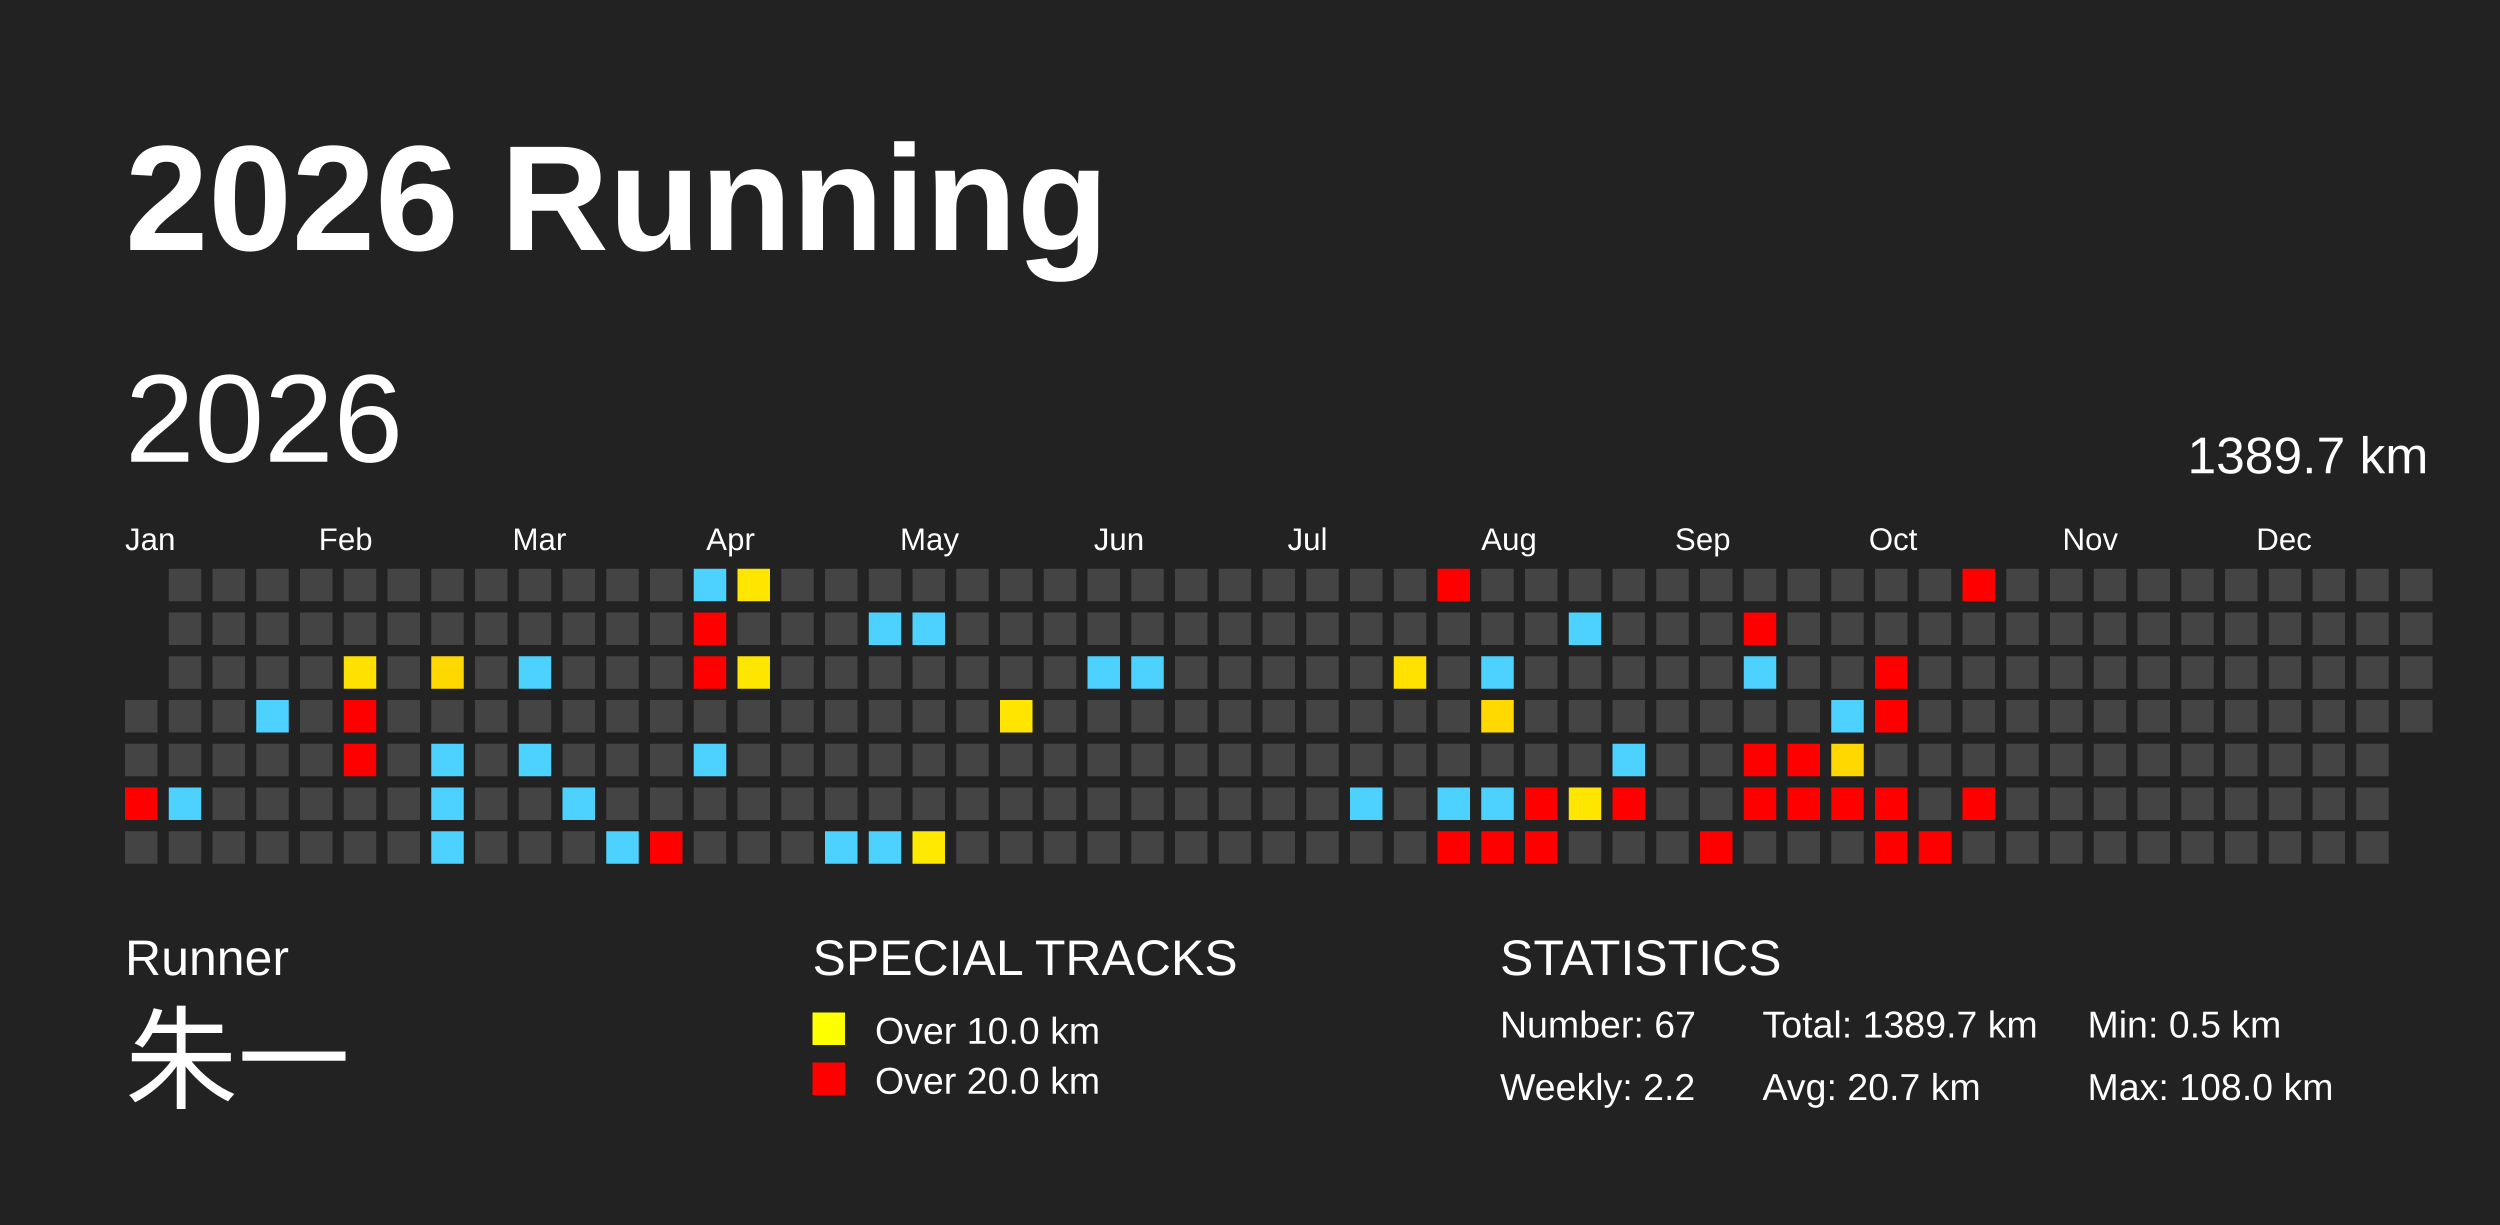
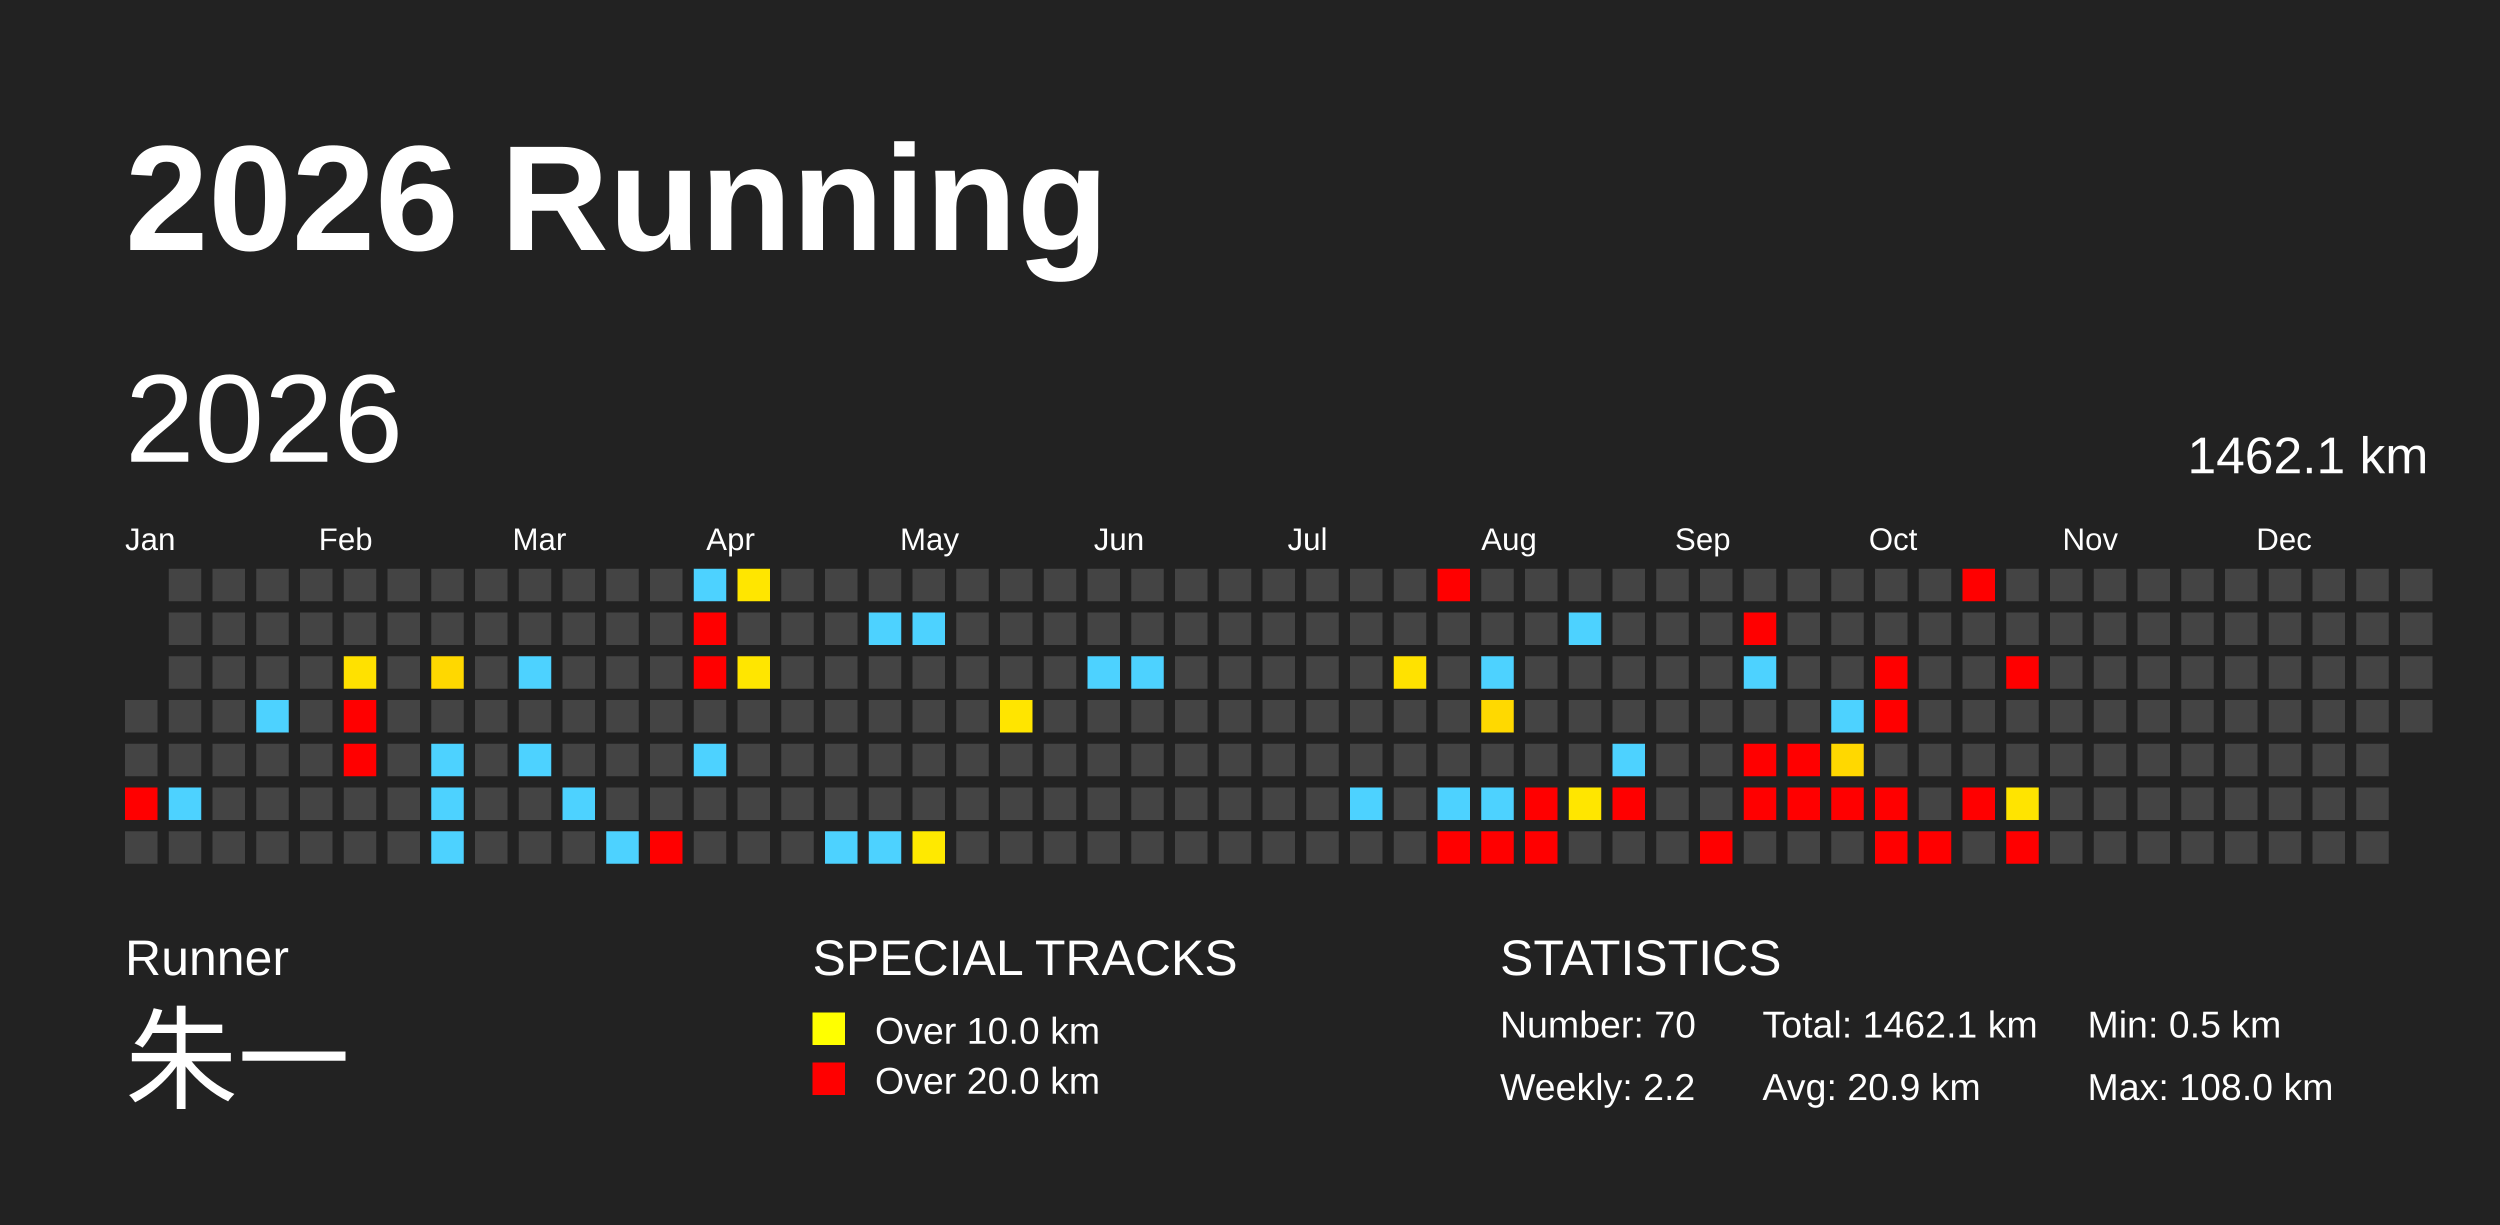
<svg xmlns="http://www.w3.org/2000/svg" baseProfile="full" height="98mm" version="1.1" viewBox="0,0,200,98" width="200mm">
  <defs />
  <rect fill="#222222" height="98" width="200" x="0" y="0" />
  <text fill="#FFFFFF" style="font-size:12px; font-family:Arial; font-weight:bold;" x="10" y="20">2026 Running</text>
  <text fill="#FFFFFF" style="font-size:4px; font-family:Arial" x="10" y="78">Runner</text>
  <text fill="#FFFFFF" style="font-size:9px; font-family:Arial" x="10" y="88">朱一</text>
  <text fill="#FFFFFF" style="font-size:4px; font-family:Arial" x="65" y="78">SPECIAL TRACKS</text>
  <rect fill="yellow" height="2.6" width="2.6" x="65" y="81" />
  <text fill="#FFFFFF" style="font-size:3px; font-family:Arial" x="70" y="83.5">Over 10.0 km</text>
  <rect fill="red" height="2.6" width="2.6" x="65" y="85" />
  <text fill="#FFFFFF" style="font-size:3px; font-family:Arial" x="70" y="87.5">Over 20.0 km</text>
  <text fill="#FFFFFF" style="font-size:4px; font-family:Arial" x="120" y="78">STATISTICS</text>
-   <text fill="#FFFFFF" style="font-size:3px; font-family:Arial" x="120" y="83">Number: 67</text>
+   <text fill="#FFFFFF" style="font-size:3px; font-family:Arial" x="120" y="83">Number: 70</text>
  <text fill="#FFFFFF" style="font-size:3px; font-family:Arial" x="120" y="88">Weekly: 2.2</text>
-   <text fill="#FFFFFF" style="font-size:3px; font-family:Arial" x="141" y="83">Total: 1389.7 km</text>
-   <text fill="#FFFFFF" style="font-size:3px; font-family:Arial" x="141" y="88">Avg: 20.7 km</text>
+   <text fill="#FFFFFF" style="font-size:3px; font-family:Arial" x="141" y="83">Total: 1462.1 km</text>
+   <text fill="#FFFFFF" style="font-size:3px; font-family:Arial" x="141" y="88">Avg: 20.9 km</text>
  <text fill="#FFFFFF" style="font-size:3px; font-family:Arial" x="167" y="83">Min: 0.5 km</text>
  <text fill="#FFFFFF" style="font-size:3px; font-family:Arial" x="167" y="88">Max: 108.0 km</text>
  <text dominant-baseline="hanging" fill="#FFFFFF" style="font-size:10.0px; font-family:Arial;" x="10" y="30">2026</text>
-   <text dominant-baseline="hanging" fill="#FFFFFF" style="font-size:4.125px; font-family:Arial;" x="175" y="35">1389.7 km</text>
+   <text dominant-baseline="hanging" fill="#FFFFFF" style="font-size:4.125px; font-family:Arial;" x="175" y="35">1462.1 km</text>
  <text fill="#FFFFFF" style="font-size:2.5px; font-family:Arial" x="10.0" y="44">Jan</text>
  <text fill="#FFFFFF" style="font-size:2.5px; font-family:Arial" x="25.5" y="44">Feb</text>
  <text fill="#FFFFFF" style="font-size:2.5px; font-family:Arial" x="41.0" y="44">Mar</text>
  <text fill="#FFFFFF" style="font-size:2.5px; font-family:Arial" x="56.5" y="44">Apr</text>
  <text fill="#FFFFFF" style="font-size:2.5px; font-family:Arial" x="72.0" y="44">May</text>
  <text fill="#FFFFFF" style="font-size:2.5px; font-family:Arial" x="87.5" y="44">Jun</text>
  <text fill="#FFFFFF" style="font-size:2.5px; font-family:Arial" x="103.0" y="44">Jul</text>
  <text fill="#FFFFFF" style="font-size:2.5px; font-family:Arial" x="118.5" y="44">Aug</text>
  <text fill="#FFFFFF" style="font-size:2.5px; font-family:Arial" x="134.0" y="44">Sep</text>
  <text fill="#FFFFFF" style="font-size:2.5px; font-family:Arial" x="149.5" y="44">Oct</text>
  <text fill="#FFFFFF" style="font-size:2.5px; font-family:Arial" x="165.0" y="44">Nov</text>
  <text fill="#FFFFFF" style="font-size:2.5px; font-family:Arial" x="180.5" y="44">Dec</text>
  <rect fill="#444444" height="2.6" width="2.6" x="10.0" y="56.0" />
  <rect fill="#444444" height="2.6" width="2.6" x="10.0" y="59.5" />
  <rect fill="red" height="2.6" width="2.6" x="10.0" y="63.0" />
  <rect fill="#444444" height="2.6" width="2.6" x="10.0" y="66.5" />
  <rect fill="#444444" height="2.6" width="2.6" x="13.5" y="45.5" />
  <rect fill="#444444" height="2.6" width="2.6" x="13.5" y="49.0" />
  <rect fill="#444444" height="2.6" width="2.6" x="13.5" y="52.5" />
  <rect fill="#444444" height="2.6" width="2.6" x="13.5" y="56.0" />
  <rect fill="#444444" height="2.6" width="2.6" x="13.5" y="59.5" />
  <rect fill="#4dd2ff" height="2.6" width="2.6" x="13.5" y="63.0" />
  <rect fill="#444444" height="2.6" width="2.6" x="13.5" y="66.5" />
  <rect fill="#444444" height="2.6" width="2.6" x="17.0" y="45.5" />
  <rect fill="#444444" height="2.6" width="2.6" x="17.0" y="49.0" />
  <rect fill="#444444" height="2.6" width="2.6" x="17.0" y="52.5" />
  <rect fill="#444444" height="2.6" width="2.6" x="17.0" y="56.0" />
  <rect fill="#444444" height="2.6" width="2.6" x="17.0" y="59.5" />
  <rect fill="#444444" height="2.6" width="2.6" x="17.0" y="63.0" />
  <rect fill="#444444" height="2.6" width="2.6" x="17.0" y="66.5" />
  <rect fill="#444444" height="2.6" width="2.6" x="20.5" y="45.5" />
  <rect fill="#444444" height="2.6" width="2.6" x="20.5" y="49.0" />
  <rect fill="#444444" height="2.6" width="2.6" x="20.5" y="52.5" />
  <rect fill="#4dd2ff" height="2.6" width="2.6" x="20.5" y="56.0" />
  <rect fill="#444444" height="2.6" width="2.6" x="20.5" y="59.5" />
  <rect fill="#444444" height="2.6" width="2.6" x="20.5" y="63.0" />
  <rect fill="#444444" height="2.6" width="2.6" x="20.5" y="66.5" />
  <rect fill="#444444" height="2.6" width="2.6" x="24.0" y="45.5" />
  <rect fill="#444444" height="2.6" width="2.6" x="24.0" y="49.0" />
  <rect fill="#444444" height="2.6" width="2.6" x="24.0" y="52.5" />
  <rect fill="#444444" height="2.6" width="2.6" x="24.0" y="56.0" />
  <rect fill="#444444" height="2.6" width="2.6" x="24.0" y="59.5" />
  <rect fill="#444444" height="2.6" width="2.6" x="24.0" y="63.0" />
  <rect fill="#444444" height="2.6" width="2.6" x="24.0" y="66.5" />
  <rect fill="#444444" height="2.6" width="2.6" x="27.5" y="45.5" />
  <rect fill="#444444" height="2.6" width="2.6" x="27.5" y="49.0" />
  <rect fill="#ffe100" height="2.6" width="2.6" x="27.5" y="52.5" />
  <rect fill="red" height="2.6" width="2.6" x="27.5" y="56.0" />
  <rect fill="red" height="2.6" width="2.6" x="27.5" y="59.5" />
  <rect fill="#444444" height="2.6" width="2.6" x="27.5" y="63.0" />
  <rect fill="#444444" height="2.6" width="2.6" x="27.5" y="66.5" />
  <rect fill="#444444" height="2.6" width="2.6" x="31.0" y="45.5" />
  <rect fill="#444444" height="2.6" width="2.6" x="31.0" y="49.0" />
  <rect fill="#444444" height="2.6" width="2.6" x="31.0" y="52.5" />
  <rect fill="#444444" height="2.6" width="2.6" x="31.0" y="56.0" />
  <rect fill="#444444" height="2.6" width="2.6" x="31.0" y="59.5" />
  <rect fill="#444444" height="2.6" width="2.6" x="31.0" y="63.0" />
  <rect fill="#444444" height="2.6" width="2.6" x="31.0" y="66.5" />
  <rect fill="#444444" height="2.6" width="2.6" x="34.5" y="45.5" />
  <rect fill="#444444" height="2.6" width="2.6" x="34.5" y="49.0" />
  <rect fill="#ffd800" height="2.6" width="2.6" x="34.5" y="52.5" />
  <rect fill="#444444" height="2.6" width="2.6" x="34.5" y="56.0" />
  <rect fill="#4dd2ff" height="2.6" width="2.6" x="34.5" y="59.5" />
  <rect fill="#4dd2ff" height="2.6" width="2.6" x="34.5" y="63.0" />
  <rect fill="#4dd2ff" height="2.6" width="2.6" x="34.5" y="66.5" />
  <rect fill="#444444" height="2.6" width="2.6" x="38.0" y="45.5" />
  <rect fill="#444444" height="2.6" width="2.6" x="38.0" y="49.0" />
  <rect fill="#444444" height="2.6" width="2.6" x="38.0" y="52.5" />
  <rect fill="#444444" height="2.6" width="2.6" x="38.0" y="56.0" />
  <rect fill="#444444" height="2.6" width="2.6" x="38.0" y="59.5" />
  <rect fill="#444444" height="2.6" width="2.6" x="38.0" y="63.0" />
  <rect fill="#444444" height="2.6" width="2.6" x="38.0" y="66.5" />
  <rect fill="#444444" height="2.6" width="2.6" x="41.5" y="45.5" />
  <rect fill="#444444" height="2.6" width="2.6" x="41.5" y="49.0" />
  <rect fill="#4dd2ff" height="2.6" width="2.6" x="41.5" y="52.5" />
  <rect fill="#444444" height="2.6" width="2.6" x="41.5" y="56.0" />
  <rect fill="#4dd2ff" height="2.6" width="2.6" x="41.5" y="59.5" />
  <rect fill="#444444" height="2.6" width="2.6" x="41.5" y="63.0" />
  <rect fill="#444444" height="2.6" width="2.6" x="41.5" y="66.5" />
  <rect fill="#444444" height="2.6" width="2.6" x="45.0" y="45.5" />
  <rect fill="#444444" height="2.6" width="2.6" x="45.0" y="49.0" />
  <rect fill="#444444" height="2.6" width="2.6" x="45.0" y="52.5" />
  <rect fill="#444444" height="2.6" width="2.6" x="45.0" y="56.0" />
  <rect fill="#444444" height="2.6" width="2.6" x="45.0" y="59.5" />
  <rect fill="#4dd2ff" height="2.6" width="2.6" x="45.0" y="63.0" />
  <rect fill="#444444" height="2.6" width="2.6" x="45.0" y="66.5" />
  <rect fill="#444444" height="2.6" width="2.6" x="48.5" y="45.5" />
  <rect fill="#444444" height="2.6" width="2.6" x="48.5" y="49.0" />
  <rect fill="#444444" height="2.6" width="2.6" x="48.5" y="52.5" />
  <rect fill="#444444" height="2.6" width="2.6" x="48.5" y="56.0" />
  <rect fill="#444444" height="2.6" width="2.6" x="48.5" y="59.5" />
  <rect fill="#444444" height="2.6" width="2.6" x="48.5" y="63.0" />
  <rect fill="#4dd2ff" height="2.6" width="2.6" x="48.5" y="66.5" />
  <rect fill="#444444" height="2.6" width="2.6" x="52.0" y="45.5" />
  <rect fill="#444444" height="2.6" width="2.6" x="52.0" y="49.0" />
  <rect fill="#444444" height="2.6" width="2.6" x="52.0" y="52.5" />
  <rect fill="#444444" height="2.6" width="2.6" x="52.0" y="56.0" />
  <rect fill="#444444" height="2.6" width="2.6" x="52.0" y="59.5" />
  <rect fill="#444444" height="2.6" width="2.6" x="52.0" y="63.0" />
  <rect fill="red" height="2.6" width="2.6" x="52.0" y="66.5" />
  <rect fill="#4dd2ff" height="2.6" width="2.6" x="55.5" y="45.5" />
  <rect fill="red" height="2.6" width="2.6" x="55.5" y="49.0" />
  <rect fill="red" height="2.6" width="2.6" x="55.5" y="52.5" />
  <rect fill="#444444" height="2.6" width="2.6" x="55.5" y="56.0" />
  <rect fill="#4dd2ff" height="2.6" width="2.6" x="55.5" y="59.5" />
  <rect fill="#444444" height="2.6" width="2.6" x="55.5" y="63.0" />
  <rect fill="#444444" height="2.6" width="2.6" x="55.5" y="66.5" />
  <rect fill="#ffe600" height="2.6" width="2.6" x="59.0" y="45.5" />
  <rect fill="#444444" height="2.6" width="2.6" x="59.0" y="49.0" />
  <rect fill="#ffe600" height="2.6" width="2.6" x="59.0" y="52.5" />
  <rect fill="#444444" height="2.6" width="2.6" x="59.0" y="56.0" />
  <rect fill="#444444" height="2.6" width="2.6" x="59.0" y="59.5" />
  <rect fill="#444444" height="2.6" width="2.6" x="59.0" y="63.0" />
  <rect fill="#444444" height="2.6" width="2.6" x="59.0" y="66.5" />
  <rect fill="#444444" height="2.6" width="2.6" x="62.5" y="45.5" />
  <rect fill="#444444" height="2.6" width="2.6" x="62.5" y="49.0" />
  <rect fill="#444444" height="2.6" width="2.6" x="62.5" y="52.5" />
  <rect fill="#444444" height="2.6" width="2.6" x="62.5" y="56.0" />
  <rect fill="#444444" height="2.6" width="2.6" x="62.5" y="59.5" />
  <rect fill="#444444" height="2.6" width="2.6" x="62.5" y="63.0" />
  <rect fill="#444444" height="2.6" width="2.6" x="62.5" y="66.5" />
  <rect fill="#444444" height="2.6" width="2.6" x="66.0" y="45.5" />
  <rect fill="#444444" height="2.6" width="2.6" x="66.0" y="49.0" />
  <rect fill="#444444" height="2.6" width="2.6" x="66.0" y="52.5" />
  <rect fill="#444444" height="2.6" width="2.6" x="66.0" y="56.0" />
  <rect fill="#444444" height="2.6" width="2.6" x="66.0" y="59.5" />
  <rect fill="#444444" height="2.6" width="2.6" x="66.0" y="63.0" />
  <rect fill="#4dd2ff" height="2.6" width="2.6" x="66.0" y="66.5" />
  <rect fill="#444444" height="2.6" width="2.6" x="69.5" y="45.5" />
  <rect fill="#4dd2ff" height="2.6" width="2.6" x="69.5" y="49.0" />
  <rect fill="#444444" height="2.6" width="2.6" x="69.5" y="52.5" />
  <rect fill="#444444" height="2.6" width="2.6" x="69.5" y="56.0" />
  <rect fill="#444444" height="2.6" width="2.6" x="69.5" y="59.5" />
  <rect fill="#444444" height="2.6" width="2.6" x="69.5" y="63.0" />
  <rect fill="#4dd2ff" height="2.6" width="2.6" x="69.5" y="66.5" />
  <rect fill="#444444" height="2.6" width="2.6" x="73.0" y="45.5" />
  <rect fill="#4dd2ff" height="2.6" width="2.6" x="73.0" y="49.0" />
  <rect fill="#444444" height="2.6" width="2.6" x="73.0" y="52.5" />
  <rect fill="#444444" height="2.6" width="2.6" x="73.0" y="56.0" />
  <rect fill="#444444" height="2.6" width="2.6" x="73.0" y="59.5" />
  <rect fill="#444444" height="2.6" width="2.6" x="73.0" y="63.0" />
  <rect fill="#ffe900" height="2.6" width="2.6" x="73.0" y="66.5" />
  <rect fill="#444444" height="2.6" width="2.6" x="76.5" y="45.5" />
  <rect fill="#444444" height="2.6" width="2.6" x="76.5" y="49.0" />
  <rect fill="#444444" height="2.6" width="2.6" x="76.5" y="52.5" />
  <rect fill="#444444" height="2.6" width="2.6" x="76.5" y="56.0" />
  <rect fill="#444444" height="2.6" width="2.6" x="76.5" y="59.5" />
  <rect fill="#444444" height="2.6" width="2.6" x="76.5" y="63.0" />
  <rect fill="#444444" height="2.6" width="2.6" x="76.5" y="66.5" />
  <rect fill="#444444" height="2.6" width="2.6" x="80.0" y="45.5" />
  <rect fill="#444444" height="2.6" width="2.6" x="80.0" y="49.0" />
  <rect fill="#444444" height="2.6" width="2.6" x="80.0" y="52.5" />
  <rect fill="#ffe500" height="2.6" width="2.6" x="80.0" y="56.0" />
  <rect fill="#444444" height="2.6" width="2.6" x="80.0" y="59.5" />
  <rect fill="#444444" height="2.6" width="2.6" x="80.0" y="63.0" />
  <rect fill="#444444" height="2.6" width="2.6" x="80.0" y="66.5" />
  <rect fill="#444444" height="2.6" width="2.6" x="83.5" y="45.5" />
  <rect fill="#444444" height="2.6" width="2.6" x="83.5" y="49.0" />
  <rect fill="#444444" height="2.6" width="2.6" x="83.5" y="52.5" />
  <rect fill="#444444" height="2.6" width="2.6" x="83.5" y="56.0" />
  <rect fill="#444444" height="2.6" width="2.6" x="83.5" y="59.5" />
  <rect fill="#444444" height="2.6" width="2.6" x="83.5" y="63.0" />
  <rect fill="#444444" height="2.6" width="2.6" x="83.5" y="66.5" />
  <rect fill="#444444" height="2.6" width="2.6" x="87.0" y="45.5" />
  <rect fill="#444444" height="2.6" width="2.6" x="87.0" y="49.0" />
  <rect fill="#4dd2ff" height="2.6" width="2.6" x="87.0" y="52.5" />
  <rect fill="#444444" height="2.6" width="2.6" x="87.0" y="56.0" />
  <rect fill="#444444" height="2.6" width="2.6" x="87.0" y="59.5" />
  <rect fill="#444444" height="2.6" width="2.6" x="87.0" y="63.0" />
  <rect fill="#444444" height="2.6" width="2.6" x="87.0" y="66.5" />
  <rect fill="#444444" height="2.6" width="2.6" x="90.5" y="45.5" />
  <rect fill="#444444" height="2.6" width="2.6" x="90.5" y="49.0" />
  <rect fill="#4dd2ff" height="2.6" width="2.6" x="90.5" y="52.5" />
  <rect fill="#444444" height="2.6" width="2.6" x="90.5" y="56.0" />
  <rect fill="#444444" height="2.6" width="2.6" x="90.5" y="59.5" />
  <rect fill="#444444" height="2.6" width="2.6" x="90.5" y="63.0" />
  <rect fill="#444444" height="2.6" width="2.6" x="90.5" y="66.5" />
  <rect fill="#444444" height="2.6" width="2.6" x="94.0" y="45.5" />
  <rect fill="#444444" height="2.6" width="2.6" x="94.0" y="49.0" />
  <rect fill="#444444" height="2.6" width="2.6" x="94.0" y="52.5" />
  <rect fill="#444444" height="2.6" width="2.6" x="94.0" y="56.0" />
  <rect fill="#444444" height="2.6" width="2.6" x="94.0" y="59.5" />
  <rect fill="#444444" height="2.6" width="2.6" x="94.0" y="63.0" />
  <rect fill="#444444" height="2.6" width="2.6" x="94.0" y="66.5" />
  <rect fill="#444444" height="2.6" width="2.6" x="97.5" y="45.5" />
  <rect fill="#444444" height="2.6" width="2.6" x="97.5" y="49.0" />
  <rect fill="#444444" height="2.6" width="2.6" x="97.5" y="52.5" />
  <rect fill="#444444" height="2.6" width="2.6" x="97.5" y="56.0" />
  <rect fill="#444444" height="2.6" width="2.6" x="97.5" y="59.5" />
  <rect fill="#444444" height="2.6" width="2.6" x="97.5" y="63.0" />
  <rect fill="#444444" height="2.6" width="2.6" x="97.5" y="66.5" />
  <rect fill="#444444" height="2.6" width="2.6" x="101.0" y="45.5" />
  <rect fill="#444444" height="2.6" width="2.6" x="101.0" y="49.0" />
  <rect fill="#444444" height="2.6" width="2.6" x="101.0" y="52.5" />
  <rect fill="#444444" height="2.6" width="2.6" x="101.0" y="56.0" />
  <rect fill="#444444" height="2.6" width="2.6" x="101.0" y="59.5" />
  <rect fill="#444444" height="2.6" width="2.6" x="101.0" y="63.0" />
  <rect fill="#444444" height="2.6" width="2.6" x="101.0" y="66.5" />
  <rect fill="#444444" height="2.6" width="2.6" x="104.5" y="45.5" />
  <rect fill="#444444" height="2.6" width="2.6" x="104.5" y="49.0" />
  <rect fill="#444444" height="2.6" width="2.6" x="104.5" y="52.5" />
  <rect fill="#444444" height="2.6" width="2.6" x="104.5" y="56.0" />
  <rect fill="#444444" height="2.6" width="2.6" x="104.5" y="59.5" />
  <rect fill="#444444" height="2.6" width="2.6" x="104.5" y="63.0" />
  <rect fill="#444444" height="2.6" width="2.6" x="104.5" y="66.5" />
  <rect fill="#444444" height="2.6" width="2.6" x="108.0" y="45.5" />
  <rect fill="#444444" height="2.6" width="2.6" x="108.0" y="49.0" />
  <rect fill="#444444" height="2.6" width="2.6" x="108.0" y="52.5" />
  <rect fill="#444444" height="2.6" width="2.6" x="108.0" y="56.0" />
  <rect fill="#444444" height="2.6" width="2.6" x="108.0" y="59.5" />
  <rect fill="#4dd2ff" height="2.6" width="2.6" x="108.0" y="63.0" />
  <rect fill="#444444" height="2.6" width="2.6" x="108.0" y="66.5" />
  <rect fill="#444444" height="2.6" width="2.6" x="111.5" y="45.5" />
  <rect fill="#444444" height="2.6" width="2.6" x="111.5" y="49.0" />
  <rect fill="#ffe200" height="2.6" width="2.6" x="111.5" y="52.5" />
  <rect fill="#444444" height="2.6" width="2.6" x="111.5" y="56.0" />
  <rect fill="#444444" height="2.6" width="2.6" x="111.5" y="59.5" />
  <rect fill="#444444" height="2.6" width="2.6" x="111.5" y="63.0" />
  <rect fill="#444444" height="2.6" width="2.6" x="111.5" y="66.5" />
  <rect fill="red" height="2.6" width="2.6" x="115.0" y="45.5" />
  <rect fill="#444444" height="2.6" width="2.6" x="115.0" y="49.0" />
  <rect fill="#444444" height="2.6" width="2.6" x="115.0" y="52.5" />
  <rect fill="#444444" height="2.6" width="2.6" x="115.0" y="56.0" />
  <rect fill="#444444" height="2.6" width="2.6" x="115.0" y="59.5" />
  <rect fill="#4dd2ff" height="2.6" width="2.6" x="115.0" y="63.0" />
  <rect fill="red" height="2.6" width="2.6" x="115.0" y="66.5" />
  <rect fill="#444444" height="2.6" width="2.6" x="118.5" y="45.5" />
  <rect fill="#444444" height="2.6" width="2.6" x="118.5" y="49.0" />
  <rect fill="#4dd2ff" height="2.6" width="2.6" x="118.5" y="52.5" />
  <rect fill="#ffd900" height="2.6" width="2.6" x="118.5" y="56.0" />
  <rect fill="#444444" height="2.6" width="2.6" x="118.5" y="59.5" />
  <rect fill="#4dd2ff" height="2.6" width="2.6" x="118.5" y="63.0" />
  <rect fill="red" height="2.6" width="2.6" x="118.5" y="66.5" />
  <rect fill="#444444" height="2.6" width="2.6" x="122.0" y="45.5" />
  <rect fill="#444444" height="2.6" width="2.6" x="122.0" y="49.0" />
  <rect fill="#444444" height="2.6" width="2.6" x="122.0" y="52.5" />
  <rect fill="#444444" height="2.6" width="2.6" x="122.0" y="56.0" />
  <rect fill="#444444" height="2.6" width="2.6" x="122.0" y="59.5" />
  <rect fill="red" height="2.6" width="2.6" x="122.0" y="63.0" />
  <rect fill="red" height="2.6" width="2.6" x="122.0" y="66.5" />
  <rect fill="#444444" height="2.6" width="2.6" x="125.5" y="45.5" />
  <rect fill="#4dd2ff" height="2.6" width="2.6" x="125.5" y="49.0" />
  <rect fill="#444444" height="2.6" width="2.6" x="125.5" y="52.5" />
  <rect fill="#444444" height="2.6" width="2.6" x="125.5" y="56.0" />
  <rect fill="#444444" height="2.6" width="2.6" x="125.5" y="59.5" />
  <rect fill="#ffe600" height="2.6" width="2.6" x="125.5" y="63.0" />
  <rect fill="#444444" height="2.6" width="2.6" x="125.5" y="66.5" />
  <rect fill="#444444" height="2.6" width="2.6" x="129.0" y="45.5" />
  <rect fill="#444444" height="2.6" width="2.6" x="129.0" y="49.0" />
  <rect fill="#444444" height="2.6" width="2.6" x="129.0" y="52.5" />
  <rect fill="#444444" height="2.6" width="2.6" x="129.0" y="56.0" />
  <rect fill="#4dd2ff" height="2.6" width="2.6" x="129.0" y="59.5" />
  <rect fill="red" height="2.6" width="2.6" x="129.0" y="63.0" />
  <rect fill="#444444" height="2.6" width="2.6" x="129.0" y="66.5" />
  <rect fill="#444444" height="2.6" width="2.6" x="132.5" y="45.5" />
  <rect fill="#444444" height="2.6" width="2.6" x="132.5" y="49.0" />
  <rect fill="#444444" height="2.6" width="2.6" x="132.5" y="52.5" />
  <rect fill="#444444" height="2.6" width="2.6" x="132.5" y="56.0" />
  <rect fill="#444444" height="2.6" width="2.6" x="132.5" y="59.5" />
  <rect fill="#444444" height="2.6" width="2.6" x="132.5" y="63.0" />
  <rect fill="#444444" height="2.6" width="2.6" x="132.5" y="66.5" />
  <rect fill="#444444" height="2.6" width="2.6" x="136.0" y="45.5" />
  <rect fill="#444444" height="2.6" width="2.6" x="136.0" y="49.0" />
  <rect fill="#444444" height="2.6" width="2.6" x="136.0" y="52.5" />
  <rect fill="#444444" height="2.6" width="2.6" x="136.0" y="56.0" />
  <rect fill="#444444" height="2.6" width="2.6" x="136.0" y="59.5" />
  <rect fill="#444444" height="2.6" width="2.6" x="136.0" y="63.0" />
  <rect fill="red" height="2.6" width="2.6" x="136.0" y="66.5" />
  <rect fill="#444444" height="2.6" width="2.6" x="139.5" y="45.5" />
  <rect fill="red" height="2.6" width="2.6" x="139.5" y="49.0" />
  <rect fill="#4dd2ff" height="2.6" width="2.6" x="139.5" y="52.5" />
  <rect fill="#444444" height="2.6" width="2.6" x="139.5" y="56.0" />
  <rect fill="red" height="2.6" width="2.6" x="139.5" y="59.5" />
  <rect fill="red" height="2.6" width="2.6" x="139.5" y="63.0" />
  <rect fill="#444444" height="2.6" width="2.6" x="139.5" y="66.5" />
  <rect fill="#444444" height="2.6" width="2.6" x="143.0" y="45.5" />
  <rect fill="#444444" height="2.6" width="2.6" x="143.0" y="49.0" />
  <rect fill="#444444" height="2.6" width="2.6" x="143.0" y="52.5" />
  <rect fill="#444444" height="2.6" width="2.6" x="143.0" y="56.0" />
  <rect fill="red" height="2.6" width="2.6" x="143.0" y="59.5" />
  <rect fill="red" height="2.6" width="2.6" x="143.0" y="63.0" />
  <rect fill="#444444" height="2.6" width="2.6" x="143.0" y="66.5" />
  <rect fill="#444444" height="2.6" width="2.6" x="146.5" y="45.5" />
  <rect fill="#444444" height="2.6" width="2.6" x="146.5" y="49.0" />
  <rect fill="#444444" height="2.6" width="2.6" x="146.5" y="52.5" />
  <rect fill="#4dd2ff" height="2.6" width="2.6" x="146.5" y="56.0" />
  <rect fill="#ffd800" height="2.6" width="2.6" x="146.5" y="59.5" />
  <rect fill="red" height="2.6" width="2.6" x="146.5" y="63.0" />
  <rect fill="#444444" height="2.6" width="2.6" x="146.5" y="66.5" />
  <rect fill="#444444" height="2.6" width="2.6" x="150.0" y="45.5" />
  <rect fill="#444444" height="2.6" width="2.6" x="150.0" y="49.0" />
  <rect fill="red" height="2.6" width="2.6" x="150.0" y="52.5" />
  <rect fill="red" height="2.6" width="2.6" x="150.0" y="56.0" />
  <rect fill="#444444" height="2.6" width="2.6" x="150.0" y="59.5" />
  <rect fill="red" height="2.6" width="2.6" x="150.0" y="63.0" />
  <rect fill="red" height="2.6" width="2.6" x="150.0" y="66.5" />
  <rect fill="#444444" height="2.6" width="2.6" x="153.5" y="45.5" />
  <rect fill="#444444" height="2.6" width="2.6" x="153.5" y="49.0" />
  <rect fill="#444444" height="2.6" width="2.6" x="153.5" y="52.5" />
  <rect fill="#444444" height="2.6" width="2.6" x="153.5" y="56.0" />
  <rect fill="#444444" height="2.6" width="2.6" x="153.5" y="59.5" />
  <rect fill="#444444" height="2.6" width="2.6" x="153.5" y="63.0" />
  <rect fill="red" height="2.6" width="2.6" x="153.5" y="66.5" />
  <rect fill="red" height="2.6" width="2.6" x="157.0" y="45.5" />
  <rect fill="#444444" height="2.6" width="2.6" x="157.0" y="49.0" />
  <rect fill="#444444" height="2.6" width="2.6" x="157.0" y="52.5" />
  <rect fill="#444444" height="2.6" width="2.6" x="157.0" y="56.0" />
  <rect fill="#444444" height="2.6" width="2.6" x="157.0" y="59.5" />
  <rect fill="red" height="2.6" width="2.6" x="157.0" y="63.0" />
  <rect fill="#444444" height="2.6" width="2.6" x="157.0" y="66.5" />
  <rect fill="#444444" height="2.6" width="2.6" x="160.5" y="45.5" />
  <rect fill="#444444" height="2.6" width="2.6" x="160.5" y="49.0" />
-   <rect fill="#444444" height="2.6" width="2.6" x="160.5" y="52.5" />
+   <rect fill="red" height="2.6" width="2.6" x="160.5" y="52.5" />
  <rect fill="#444444" height="2.6" width="2.6" x="160.5" y="56.0" />
  <rect fill="#444444" height="2.6" width="2.6" x="160.5" y="59.5" />
-   <rect fill="#444444" height="2.6" width="2.6" x="160.5" y="63.0" />
-   <rect fill="#444444" height="2.6" width="2.6" x="160.5" y="66.5" />
+   <rect fill="#ffe400" height="2.6" width="2.6" x="160.5" y="63.0" />
+   <rect fill="red" height="2.6" width="2.6" x="160.5" y="66.5" />
  <rect fill="#444444" height="2.6" width="2.6" x="164.0" y="45.5" />
  <rect fill="#444444" height="2.6" width="2.6" x="164.0" y="49.0" />
  <rect fill="#444444" height="2.6" width="2.6" x="164.0" y="52.5" />
  <rect fill="#444444" height="2.6" width="2.6" x="164.0" y="56.0" />
  <rect fill="#444444" height="2.6" width="2.6" x="164.0" y="59.5" />
  <rect fill="#444444" height="2.6" width="2.6" x="164.0" y="63.0" />
  <rect fill="#444444" height="2.6" width="2.6" x="164.0" y="66.5" />
  <rect fill="#444444" height="2.6" width="2.6" x="167.5" y="45.5" />
  <rect fill="#444444" height="2.6" width="2.6" x="167.5" y="49.0" />
  <rect fill="#444444" height="2.6" width="2.6" x="167.5" y="52.5" />
  <rect fill="#444444" height="2.6" width="2.6" x="167.5" y="56.0" />
  <rect fill="#444444" height="2.6" width="2.6" x="167.5" y="59.5" />
  <rect fill="#444444" height="2.6" width="2.6" x="167.5" y="63.0" />
  <rect fill="#444444" height="2.6" width="2.6" x="167.5" y="66.5" />
  <rect fill="#444444" height="2.6" width="2.6" x="171.0" y="45.5" />
  <rect fill="#444444" height="2.6" width="2.6" x="171.0" y="49.0" />
  <rect fill="#444444" height="2.6" width="2.6" x="171.0" y="52.5" />
  <rect fill="#444444" height="2.6" width="2.6" x="171.0" y="56.0" />
  <rect fill="#444444" height="2.6" width="2.6" x="171.0" y="59.5" />
  <rect fill="#444444" height="2.6" width="2.6" x="171.0" y="63.0" />
  <rect fill="#444444" height="2.6" width="2.6" x="171.0" y="66.5" />
  <rect fill="#444444" height="2.6" width="2.6" x="174.5" y="45.5" />
  <rect fill="#444444" height="2.6" width="2.6" x="174.5" y="49.0" />
  <rect fill="#444444" height="2.6" width="2.6" x="174.5" y="52.5" />
  <rect fill="#444444" height="2.6" width="2.6" x="174.5" y="56.0" />
  <rect fill="#444444" height="2.6" width="2.6" x="174.5" y="59.5" />
  <rect fill="#444444" height="2.6" width="2.6" x="174.5" y="63.0" />
  <rect fill="#444444" height="2.6" width="2.6" x="174.5" y="66.5" />
  <rect fill="#444444" height="2.6" width="2.6" x="178.0" y="45.5" />
  <rect fill="#444444" height="2.6" width="2.6" x="178.0" y="49.0" />
  <rect fill="#444444" height="2.6" width="2.6" x="178.0" y="52.5" />
  <rect fill="#444444" height="2.6" width="2.6" x="178.0" y="56.0" />
  <rect fill="#444444" height="2.6" width="2.6" x="178.0" y="59.5" />
  <rect fill="#444444" height="2.6" width="2.6" x="178.0" y="63.0" />
  <rect fill="#444444" height="2.6" width="2.6" x="178.0" y="66.5" />
  <rect fill="#444444" height="2.6" width="2.6" x="181.5" y="45.5" />
  <rect fill="#444444" height="2.6" width="2.6" x="181.5" y="49.0" />
  <rect fill="#444444" height="2.6" width="2.6" x="181.5" y="52.5" />
  <rect fill="#444444" height="2.6" width="2.6" x="181.5" y="56.0" />
  <rect fill="#444444" height="2.6" width="2.6" x="181.5" y="59.5" />
  <rect fill="#444444" height="2.6" width="2.6" x="181.5" y="63.0" />
  <rect fill="#444444" height="2.6" width="2.6" x="181.5" y="66.5" />
  <rect fill="#444444" height="2.6" width="2.6" x="185.0" y="45.5" />
  <rect fill="#444444" height="2.6" width="2.6" x="185.0" y="49.0" />
  <rect fill="#444444" height="2.6" width="2.6" x="185.0" y="52.5" />
  <rect fill="#444444" height="2.6" width="2.6" x="185.0" y="56.0" />
  <rect fill="#444444" height="2.6" width="2.6" x="185.0" y="59.5" />
  <rect fill="#444444" height="2.6" width="2.6" x="185.0" y="63.0" />
  <rect fill="#444444" height="2.6" width="2.6" x="185.0" y="66.5" />
  <rect fill="#444444" height="2.6" width="2.6" x="188.5" y="45.5" />
  <rect fill="#444444" height="2.6" width="2.6" x="188.5" y="49.0" />
  <rect fill="#444444" height="2.6" width="2.6" x="188.5" y="52.5" />
  <rect fill="#444444" height="2.6" width="2.6" x="188.5" y="56.0" />
  <rect fill="#444444" height="2.6" width="2.6" x="188.5" y="59.5" />
  <rect fill="#444444" height="2.6" width="2.6" x="188.5" y="63.0" />
  <rect fill="#444444" height="2.6" width="2.6" x="188.5" y="66.5" />
  <rect fill="#444444" height="2.6" width="2.6" x="192.0" y="45.5" />
  <rect fill="#444444" height="2.6" width="2.6" x="192.0" y="49.0" />
  <rect fill="#444444" height="2.6" width="2.6" x="192.0" y="52.5" />
  <rect fill="#444444" height="2.6" width="2.6" x="192.0" y="56.0" />
</svg>
